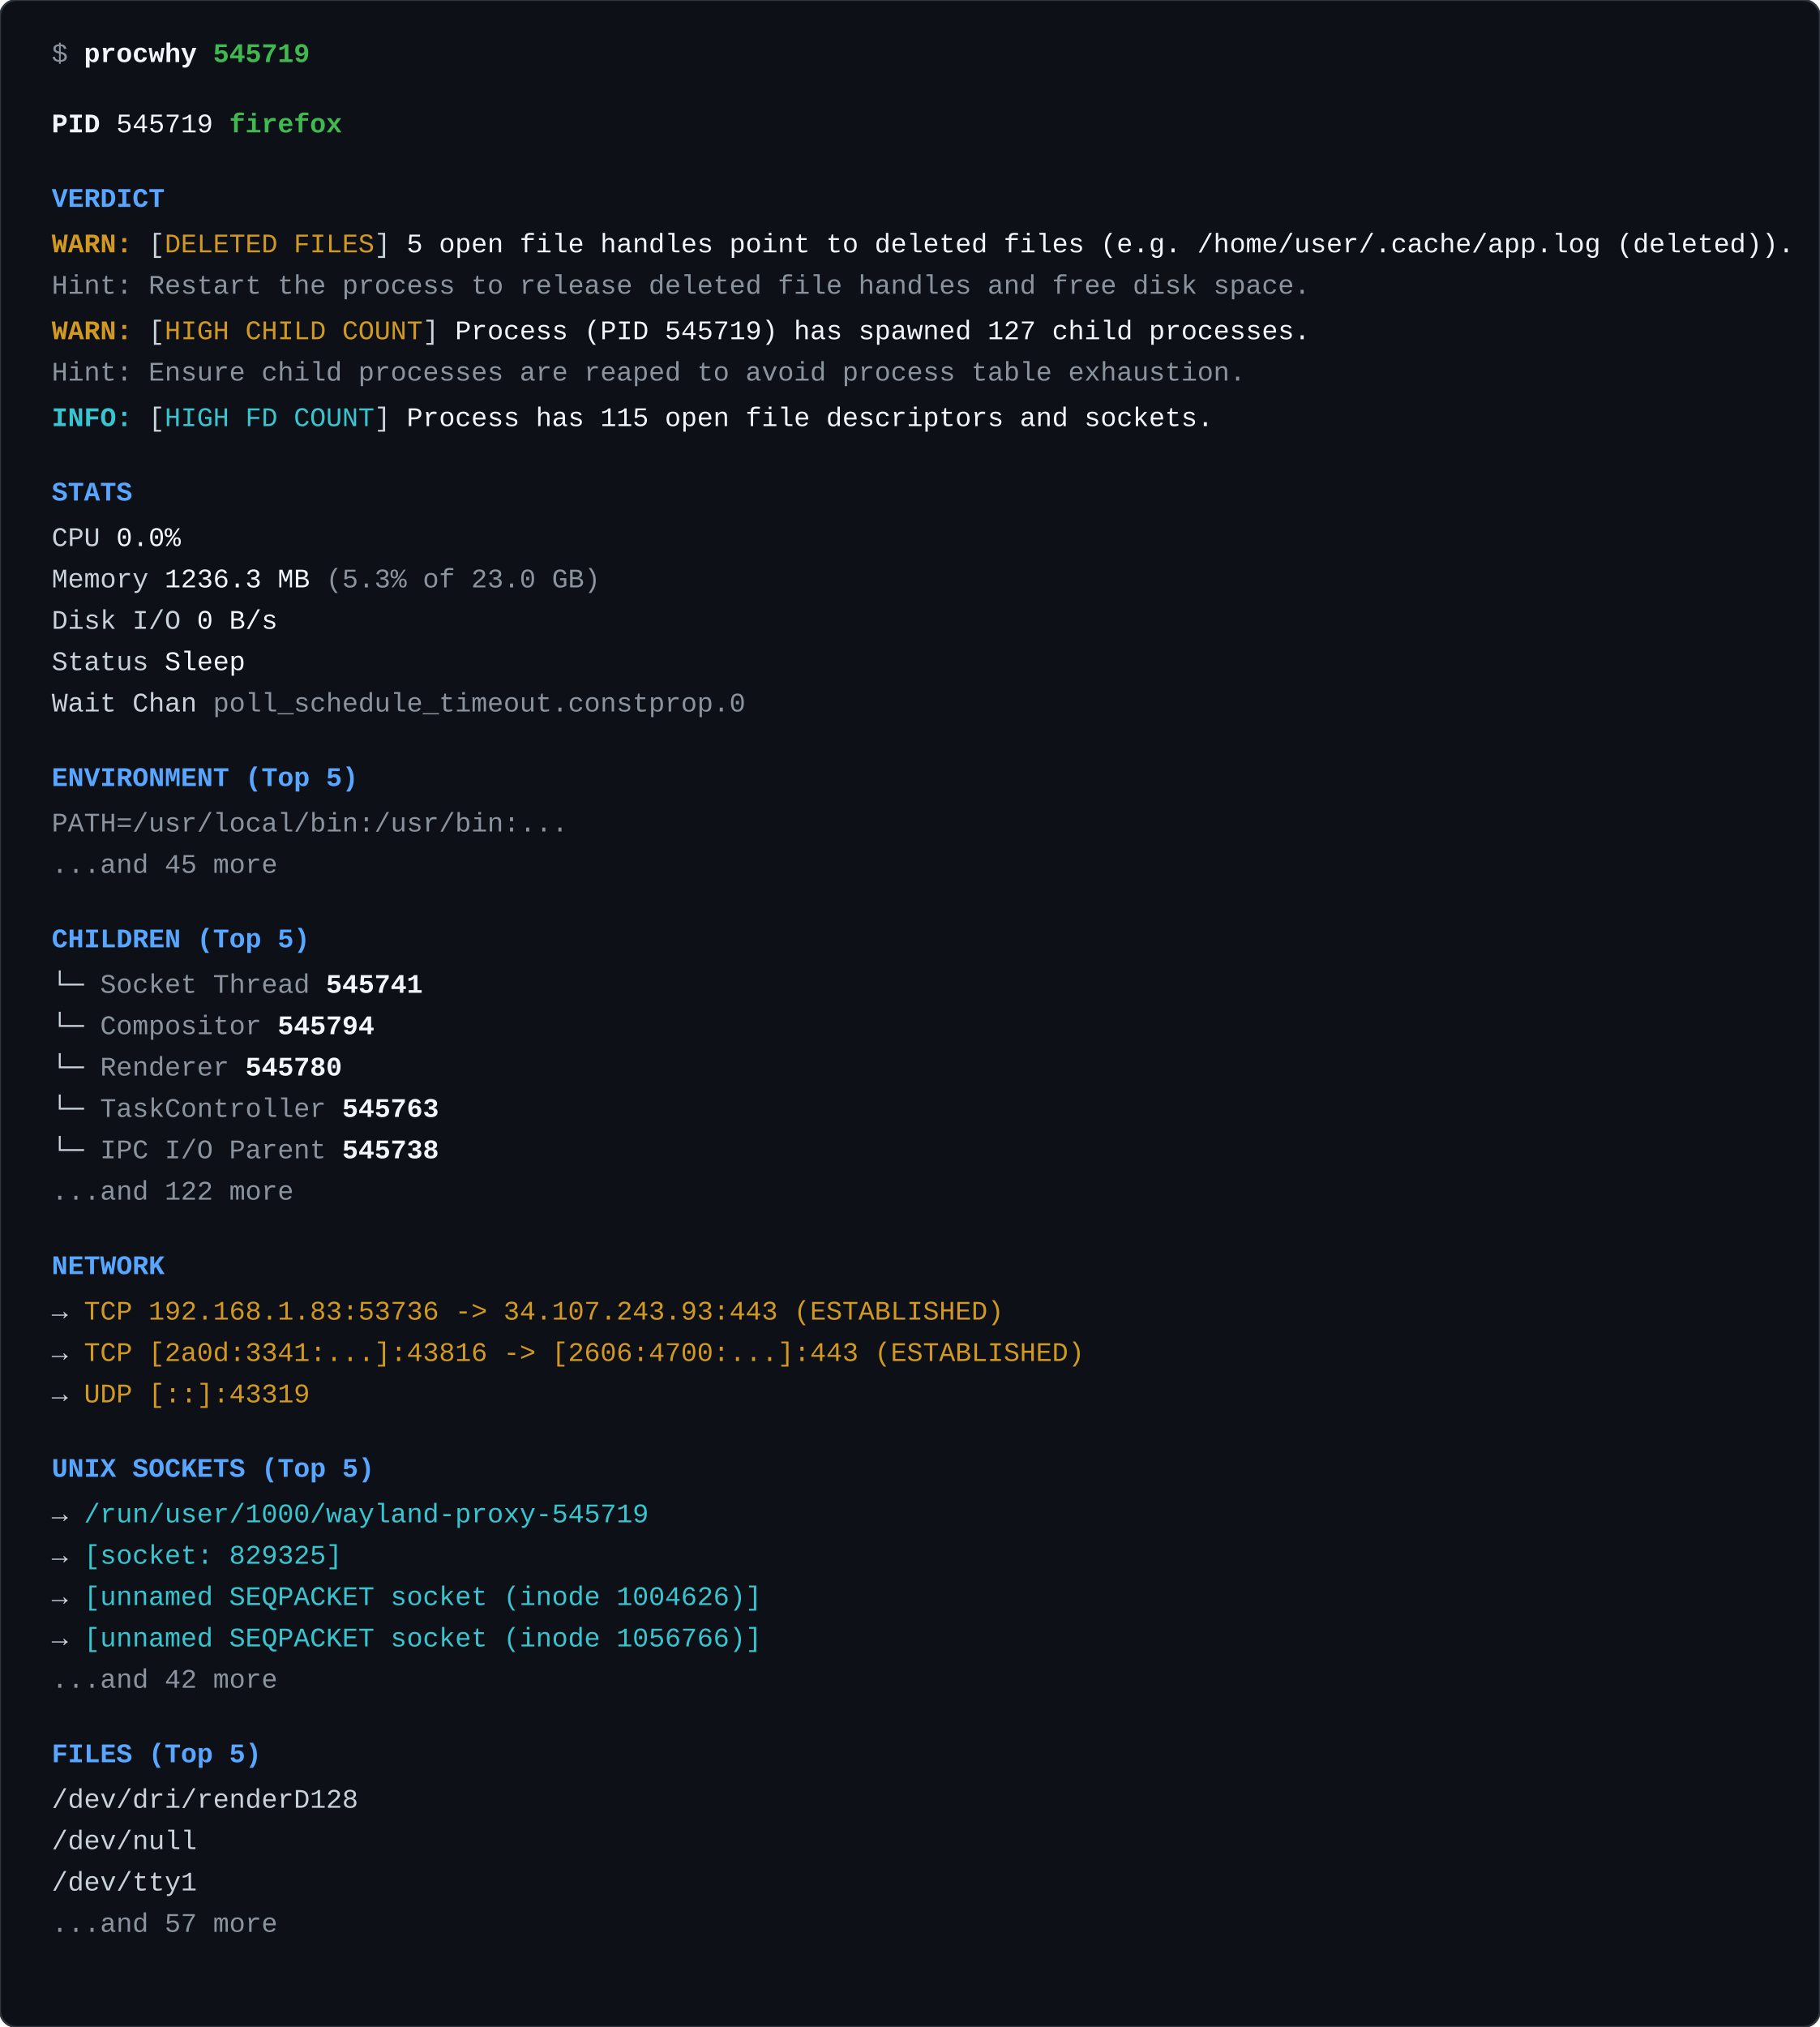
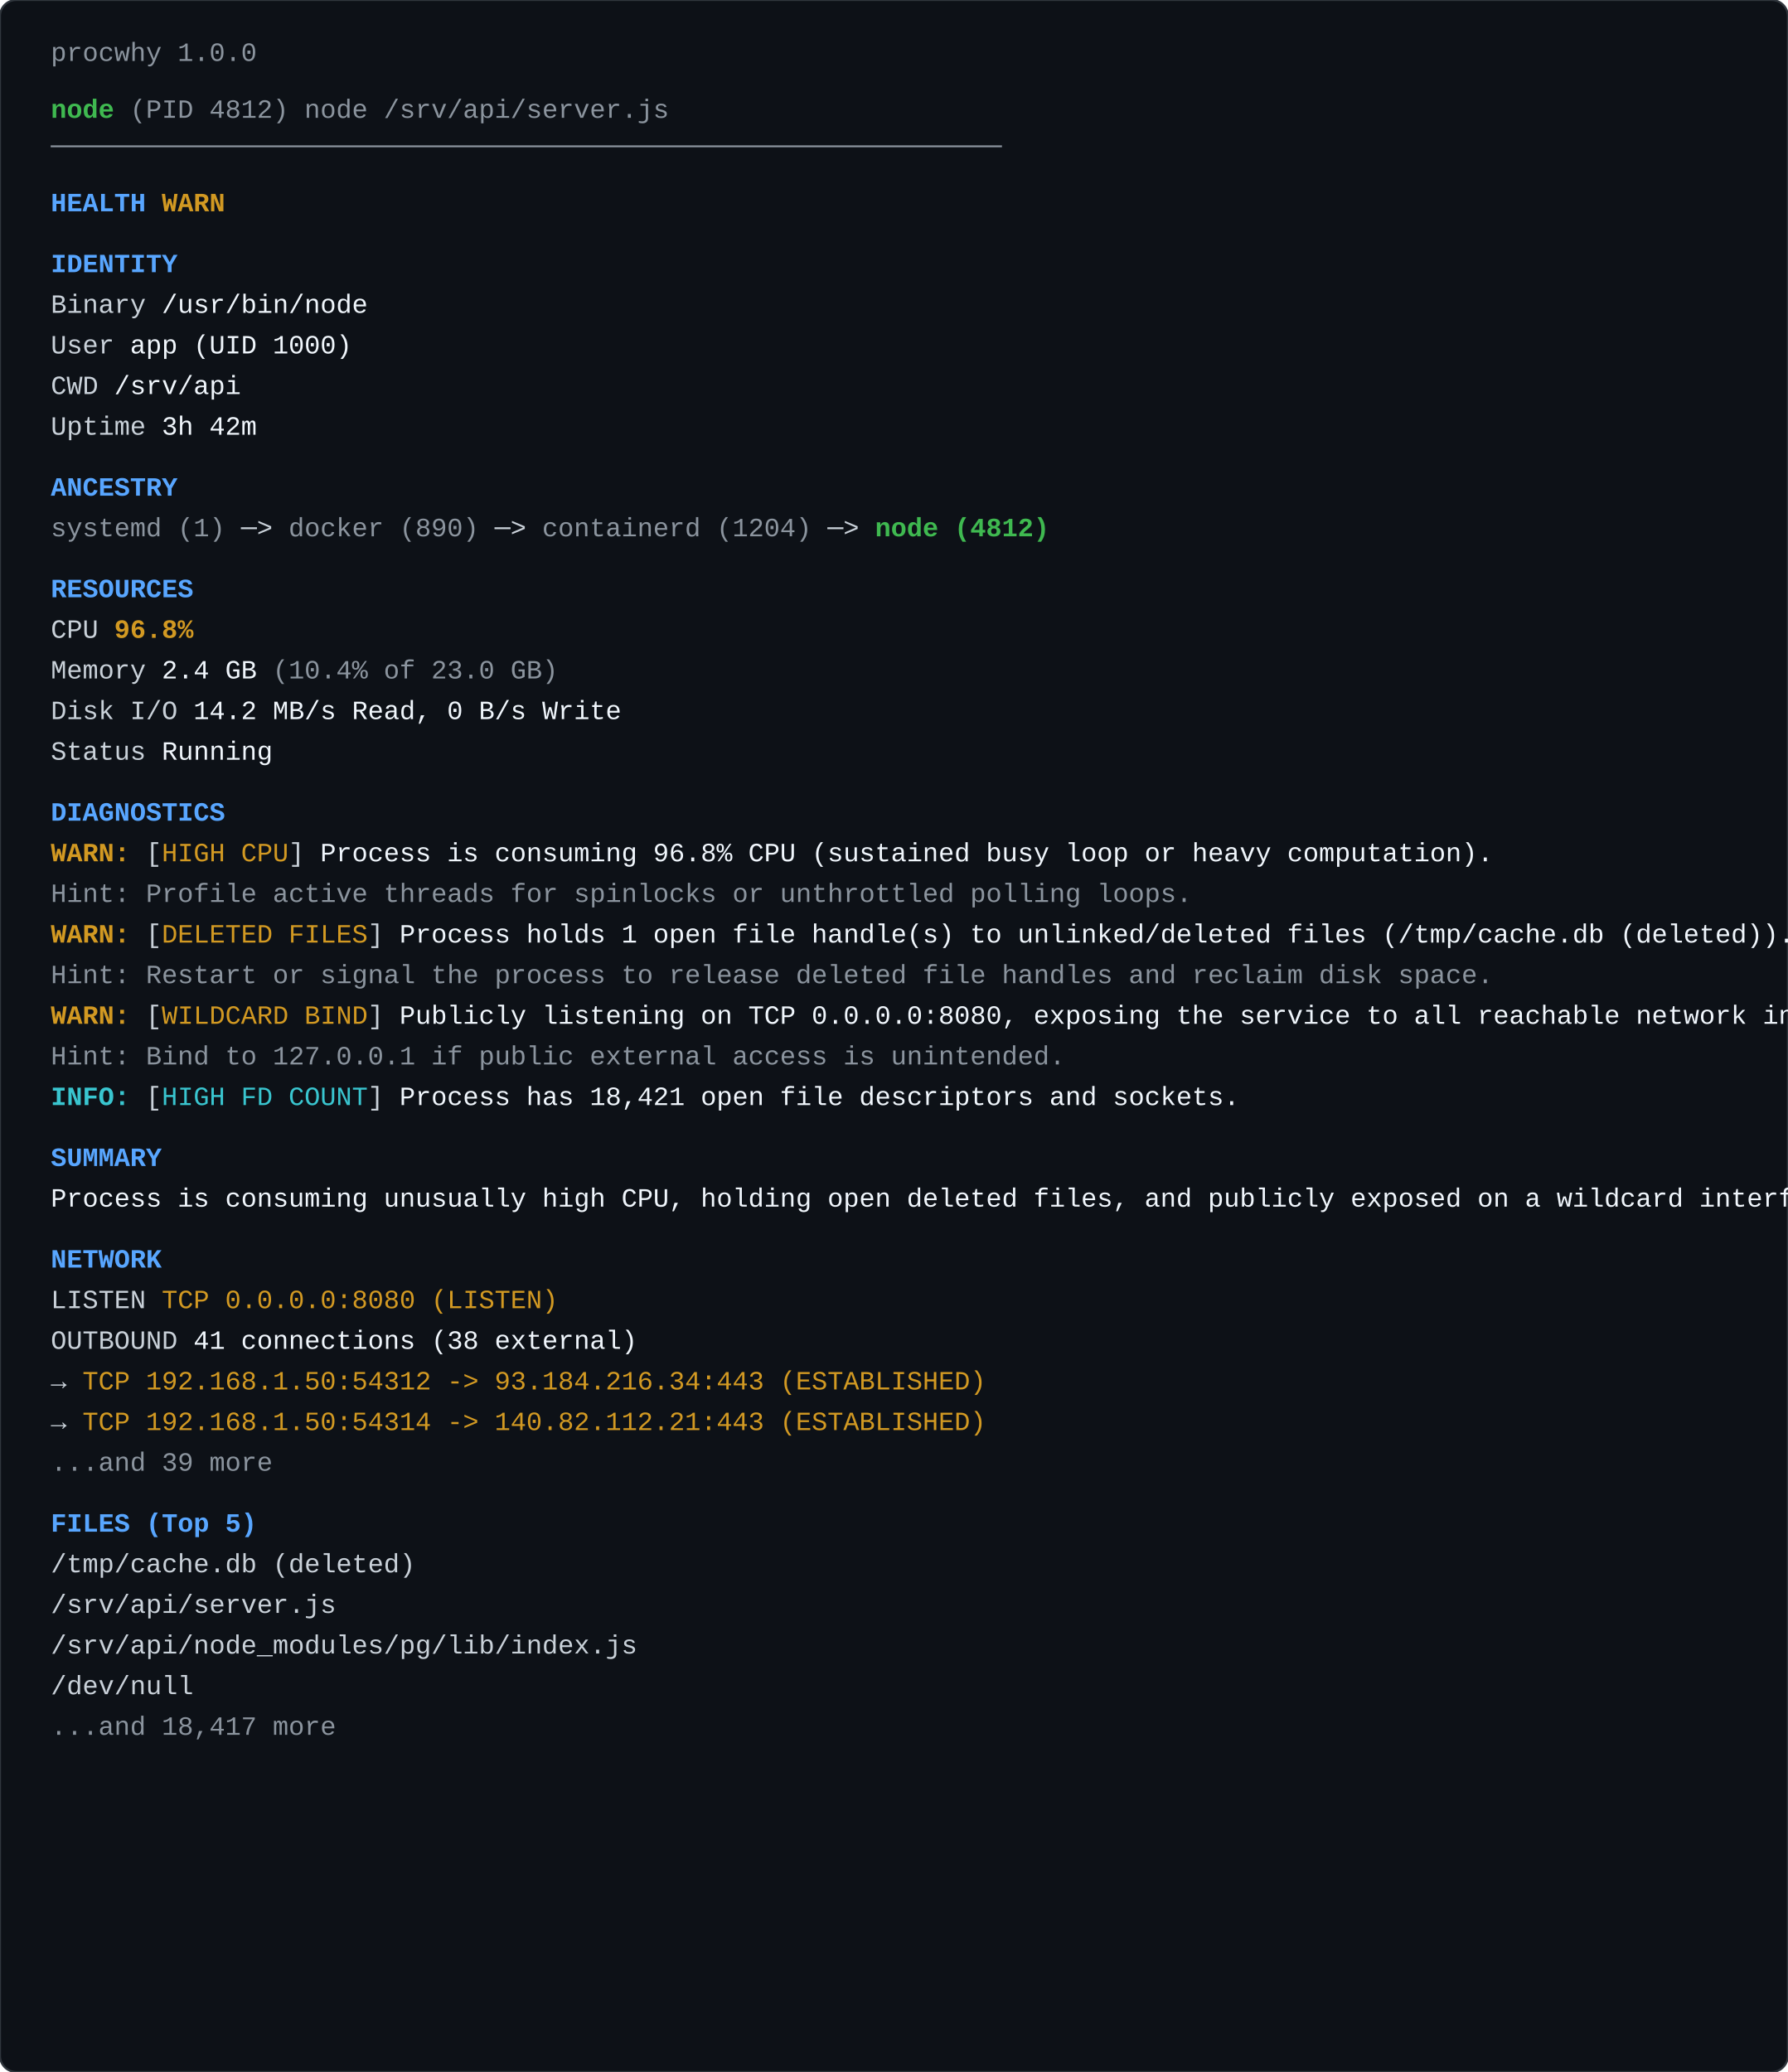
- <svg xmlns="http://www.w3.org/2000/svg" viewBox="0 0 880 980" width="100%" height="100%">
+ <svg xmlns="http://www.w3.org/2000/svg" viewBox="0 0 880 1020" width="100%" height="100%">
  <defs>
    <style>
      .bg { fill: #0d1117; }
      .border { stroke: #30363d; stroke-width: 1px; fill: none; }
      .term { font-family: ui-monospace, SFMono-Regular, "SF Mono", Menlo, Consolas, "Liberation Mono", monospace; font-size: 13px; fill: #c9d1d9; }
      .bold { font-weight: 700; }
      .dim { fill: #8b949e; }
      .green { fill: #3fb950; font-weight: 700; }
      .blue { fill: #58a6ff; font-weight: 700; }
      .yellow { fill: #d29922; }
      .yellow-bold { fill: #d29922; font-weight: 700; }
      .cyan { fill: #39c5cf; }
      .cyan-bold { fill: #39c5cf; font-weight: 700; }
+       .red-bold { fill: #f85149; font-weight: 700; }
      .white { fill: #f0f6fc; }
    </style>
  </defs>
-   <rect width="880" height="980" rx="8" ry="8" class="bg" />
-   <rect width="880" height="980" rx="8" ry="8" class="border" />
+   <rect width="880" height="1020" rx="8" ry="8" class="bg" />
+   <rect width="880" height="1020" rx="8" ry="8" class="border" />
  <g transform="translate(25, 30)" class="term">
    <text y="0">
-       <tspan class="dim">$</tspan>
-       <tspan class="bold white">procwhy</tspan>
-       <tspan class="green">545719</tspan>
+       <tspan class="dim">procwhy</tspan>
+       <tspan class="dim">1.0.0</tspan>
    </text>
-     <text y="34">
-       <tspan class="bold white">PID</tspan>
-       <tspan class="white">545719</tspan>
-       <tspan class="green">firefox</tspan>
+     <text y="28">
+       <tspan class="green">node</tspan>
+       <tspan class="dim">(PID 4812)</tspan>
+       <tspan class="dim">node /srv/api/server.js</tspan>
    </text>
-     <text y="70" class="blue">VERDICT</text>
-     <text y="92">
-       <tspan class="yellow-bold">  WARN:</tspan> [<tspan class="yellow">DELETED FILES</tspan>] <tspan class="white">5 open file handles point to deleted files (e.g. /home/user/.cache/app.log (deleted)).</tspan>
+     <text y="46" class="dim">────────────────────────────────────────────────────────────</text>
+     <text y="74">
+       <tspan class="blue">HEALTH</tspan>
+       <tspan class="yellow-bold">WARN</tspan>
    </text>
-     <text y="112" class="dim">    Hint: Restart the process to release deleted file handles and free disk space.</text>
-     <text y="134">
-       <tspan class="yellow-bold">  WARN:</tspan> [<tspan class="yellow">HIGH CHILD COUNT</tspan>] <tspan class="white">Process (PID 545719) has spawned 127 child processes.</tspan>
+     <text y="104" class="blue">IDENTITY</text>
+     <text y="124">  Binary     <tspan class="white">/usr/bin/node</tspan>
    </text>
-     <text y="154" class="dim">    Hint: Ensure child processes are reaped to avoid process table exhaustion.</text>
-     <text y="176">
-       <tspan class="cyan-bold">  INFO:</tspan> [<tspan class="cyan">HIGH FD COUNT</tspan>] <tspan class="white">Process has 115 open file descriptors and sockets.</tspan>
+     <text y="144">  User       <tspan class="white">app (UID 1000)</tspan>
    </text>
-     <text y="212" class="blue">STATS</text>
-     <text y="234">  CPU        <tspan class="white">0.0%</tspan>
+     <text y="164">  CWD        <tspan class="white">/srv/api</tspan>
    </text>
-     <text y="254">  Memory     <tspan class="white">1236.3 MB</tspan>
-       <tspan class="dim">(5.3% of 23.0 GB)</tspan>
+     <text y="184">  Uptime     <tspan class="white">3h 42m</tspan>
    </text>
-     <text y="274">  Disk I/O   <tspan class="white">0 B/s</tspan>
+     <text y="214" class="blue">ANCESTRY</text>
+     <text y="234">
+       <tspan class="dim">systemd (1)</tspan> ─&gt; <tspan class="dim">docker (890)</tspan> ─&gt; <tspan class="dim">containerd (1204)</tspan> ─&gt; <tspan class="green">node (4812)</tspan>
    </text>
-     <text y="294">  Status     <tspan class="white">Sleep</tspan>
+     <text y="264" class="blue">RESOURCES</text>
+     <text y="284">  CPU        <tspan class="yellow-bold">96.8%</tspan>
    </text>
-     <text y="314">  Wait Chan  <tspan class="dim">poll_schedule_timeout.constprop.0</tspan>
+     <text y="304">  Memory     <tspan class="white">2.4 GB</tspan>
+       <tspan class="dim">(10.4% of 23.0 GB)</tspan>
    </text>
-     <text y="350" class="blue">ENVIRONMENT (Top 5)</text>
-     <text y="372" class="dim">  PATH=/usr/local/bin:/usr/bin:...</text>
-     <text y="392" class="dim">  ...and 45 more</text>
-     <text y="428" class="blue">CHILDREN (Top 5)</text>
-     <text y="450">  └─ <tspan class="dim">Socket Thread</tspan>
-       <tspan class="bold white">545741</tspan>
+     <text y="324">  Disk I/O   <tspan class="white">14.2 MB/s Read, 0 B/s Write</tspan>
    </text>
-     <text y="470">  └─ <tspan class="dim">Compositor</tspan>
-       <tspan class="bold white">545794</tspan>
+     <text y="344">  Status     <tspan class="white">Running</tspan>
    </text>
-     <text y="490">  └─ <tspan class="dim">Renderer</tspan>
-       <tspan class="bold white">545780</tspan>
+     <text y="374" class="blue">DIAGNOSTICS</text>
+     <text y="394">
+       <tspan class="yellow-bold">  WARN:</tspan> [<tspan class="yellow">HIGH CPU</tspan>] <tspan class="white">Process is consuming 96.8% CPU (sustained busy loop or heavy computation).</tspan>
    </text>
-     <text y="510">  └─ <tspan class="dim">TaskController</tspan>
-       <tspan class="bold white">545763</tspan>
+     <text y="414" class="dim">    Hint: Profile active threads for spinlocks or unthrottled polling loops.</text>
+     <text y="434">
+       <tspan class="yellow-bold">  WARN:</tspan> [<tspan class="yellow">DELETED FILES</tspan>] <tspan class="white">Process holds 1 open file handle(s) to unlinked/deleted files (/tmp/cache.db (deleted)).</tspan>
    </text>
-     <text y="530">  └─ <tspan class="dim">IPC I/O Parent</tspan>
-       <tspan class="bold white">545738</tspan>
+     <text y="454" class="dim">    Hint: Restart or signal the process to release deleted file handles and reclaim disk space.</text>
+     <text y="474">
+       <tspan class="yellow-bold">  WARN:</tspan> [<tspan class="yellow">WILDCARD BIND</tspan>] <tspan class="white">Publicly listening on TCP 0.0.0.0:8080, exposing the service to all reachable network interfaces.</tspan>
    </text>
-     <text y="550" class="dim">  ...and 122 more</text>
-     <text y="586" class="blue">NETWORK</text>
-     <text y="608">  → <tspan class="yellow">TCP 192.168.1.83:53736 -&gt; 34.107.243.93:443 (ESTABLISHED)</tspan>
+     <text y="494" class="dim">    Hint: Bind to 127.0.0.1 if public external access is unintended.</text>
+     <text y="514">
+       <tspan class="cyan-bold">  INFO:</tspan> [<tspan class="cyan">HIGH FD COUNT</tspan>] <tspan class="white">Process has 18,421 open file descriptors and sockets.</tspan>
    </text>
-     <text y="628">  → <tspan class="yellow">TCP [2a0d:3341:...]:43816 -&gt; [2606:4700:...]:443 (ESTABLISHED)</tspan>
+     <text y="544" class="blue">SUMMARY</text>
+     <text y="564">
+       <tspan class="white">Process is consuming unusually high CPU, holding open deleted files, and publicly exposed on a wildcard interface.</tspan>
    </text>
-     <text y="648">  → <tspan class="yellow">UDP [::]:43319</tspan>
+     <text y="594" class="blue">NETWORK</text>
+     <text y="614">  LISTEN     <tspan class="yellow">TCP 0.0.0.0:8080 (LISTEN)</tspan>
    </text>
-     <text y="684" class="blue">UNIX SOCKETS (Top 5)</text>
-     <text y="706">  → <tspan class="cyan">/run/user/1000/wayland-proxy-545719</tspan>
+     <text y="634">  OUTBOUND   <tspan class="white">41 connections (38 external)</tspan>
    </text>
-     <text y="726">  → <tspan class="cyan">[socket: 829325]</tspan>
+     <text y="654">  → <tspan class="yellow">TCP 192.168.1.50:54312 -&gt; 93.184.216.34:443 (ESTABLISHED)</tspan>
    </text>
-     <text y="746">  → <tspan class="cyan">[unnamed SEQPACKET socket (inode 1004626)]</tspan>
+     <text y="674">  → <tspan class="yellow">TCP 192.168.1.50:54314 -&gt; 140.82.112.21:443 (ESTABLISHED)</tspan>
    </text>
-     <text y="766">  → <tspan class="cyan">[unnamed SEQPACKET socket (inode 1056766)]</tspan>
-     </text>
-     <text y="786" class="dim">  ...and 42 more</text>
-     <text y="822" class="blue">FILES (Top 5)</text>
-     <text y="844">  /dev/dri/renderD128</text>
-     <text y="864">  /dev/null</text>
-     <text y="884">  /dev/tty1</text>
-     <text y="904" class="dim">  ...and 57 more</text>
+     <text y="694" class="dim">  ...and 39 more</text>
+     <text y="724" class="blue">FILES (Top 5)</text>
+     <text y="744">  /tmp/cache.db (deleted)</text>
+     <text y="764">  /srv/api/server.js</text>
+     <text y="784">  /srv/api/node_modules/pg/lib/index.js</text>
+     <text y="804">  /dev/null</text>
+     <text y="824" class="dim">  ...and 18,417 more</text>
  </g>
</svg>
